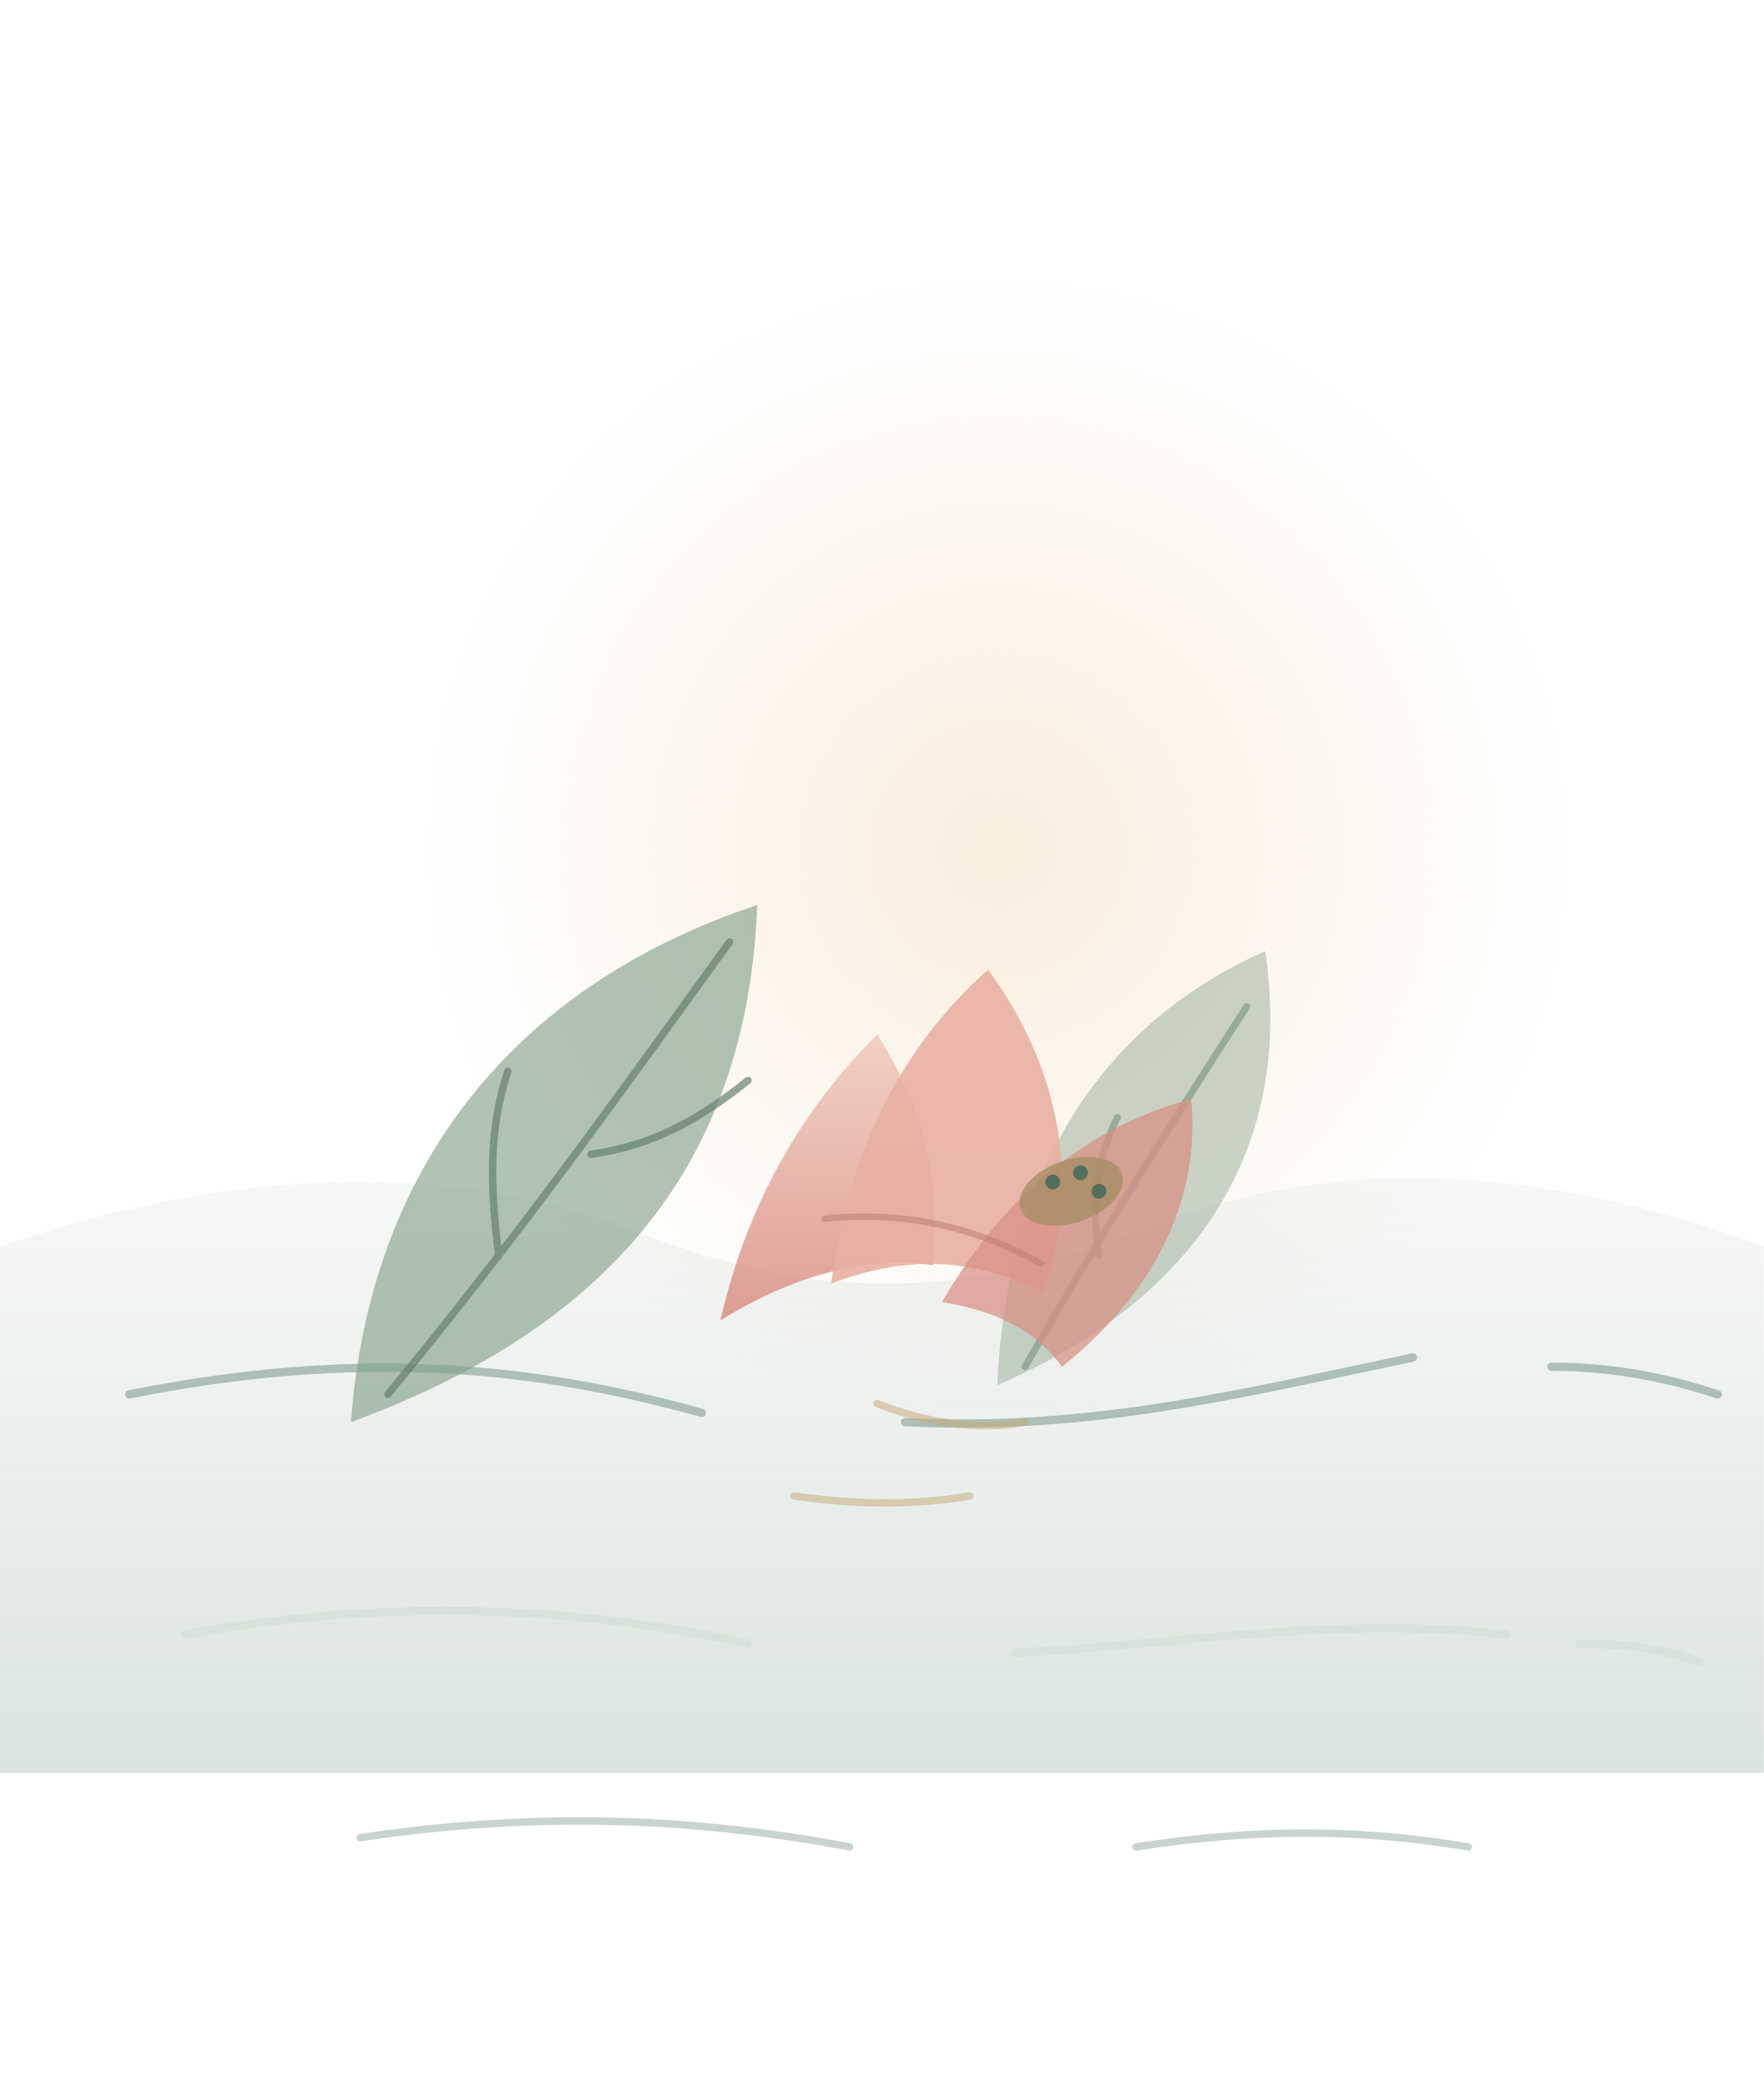
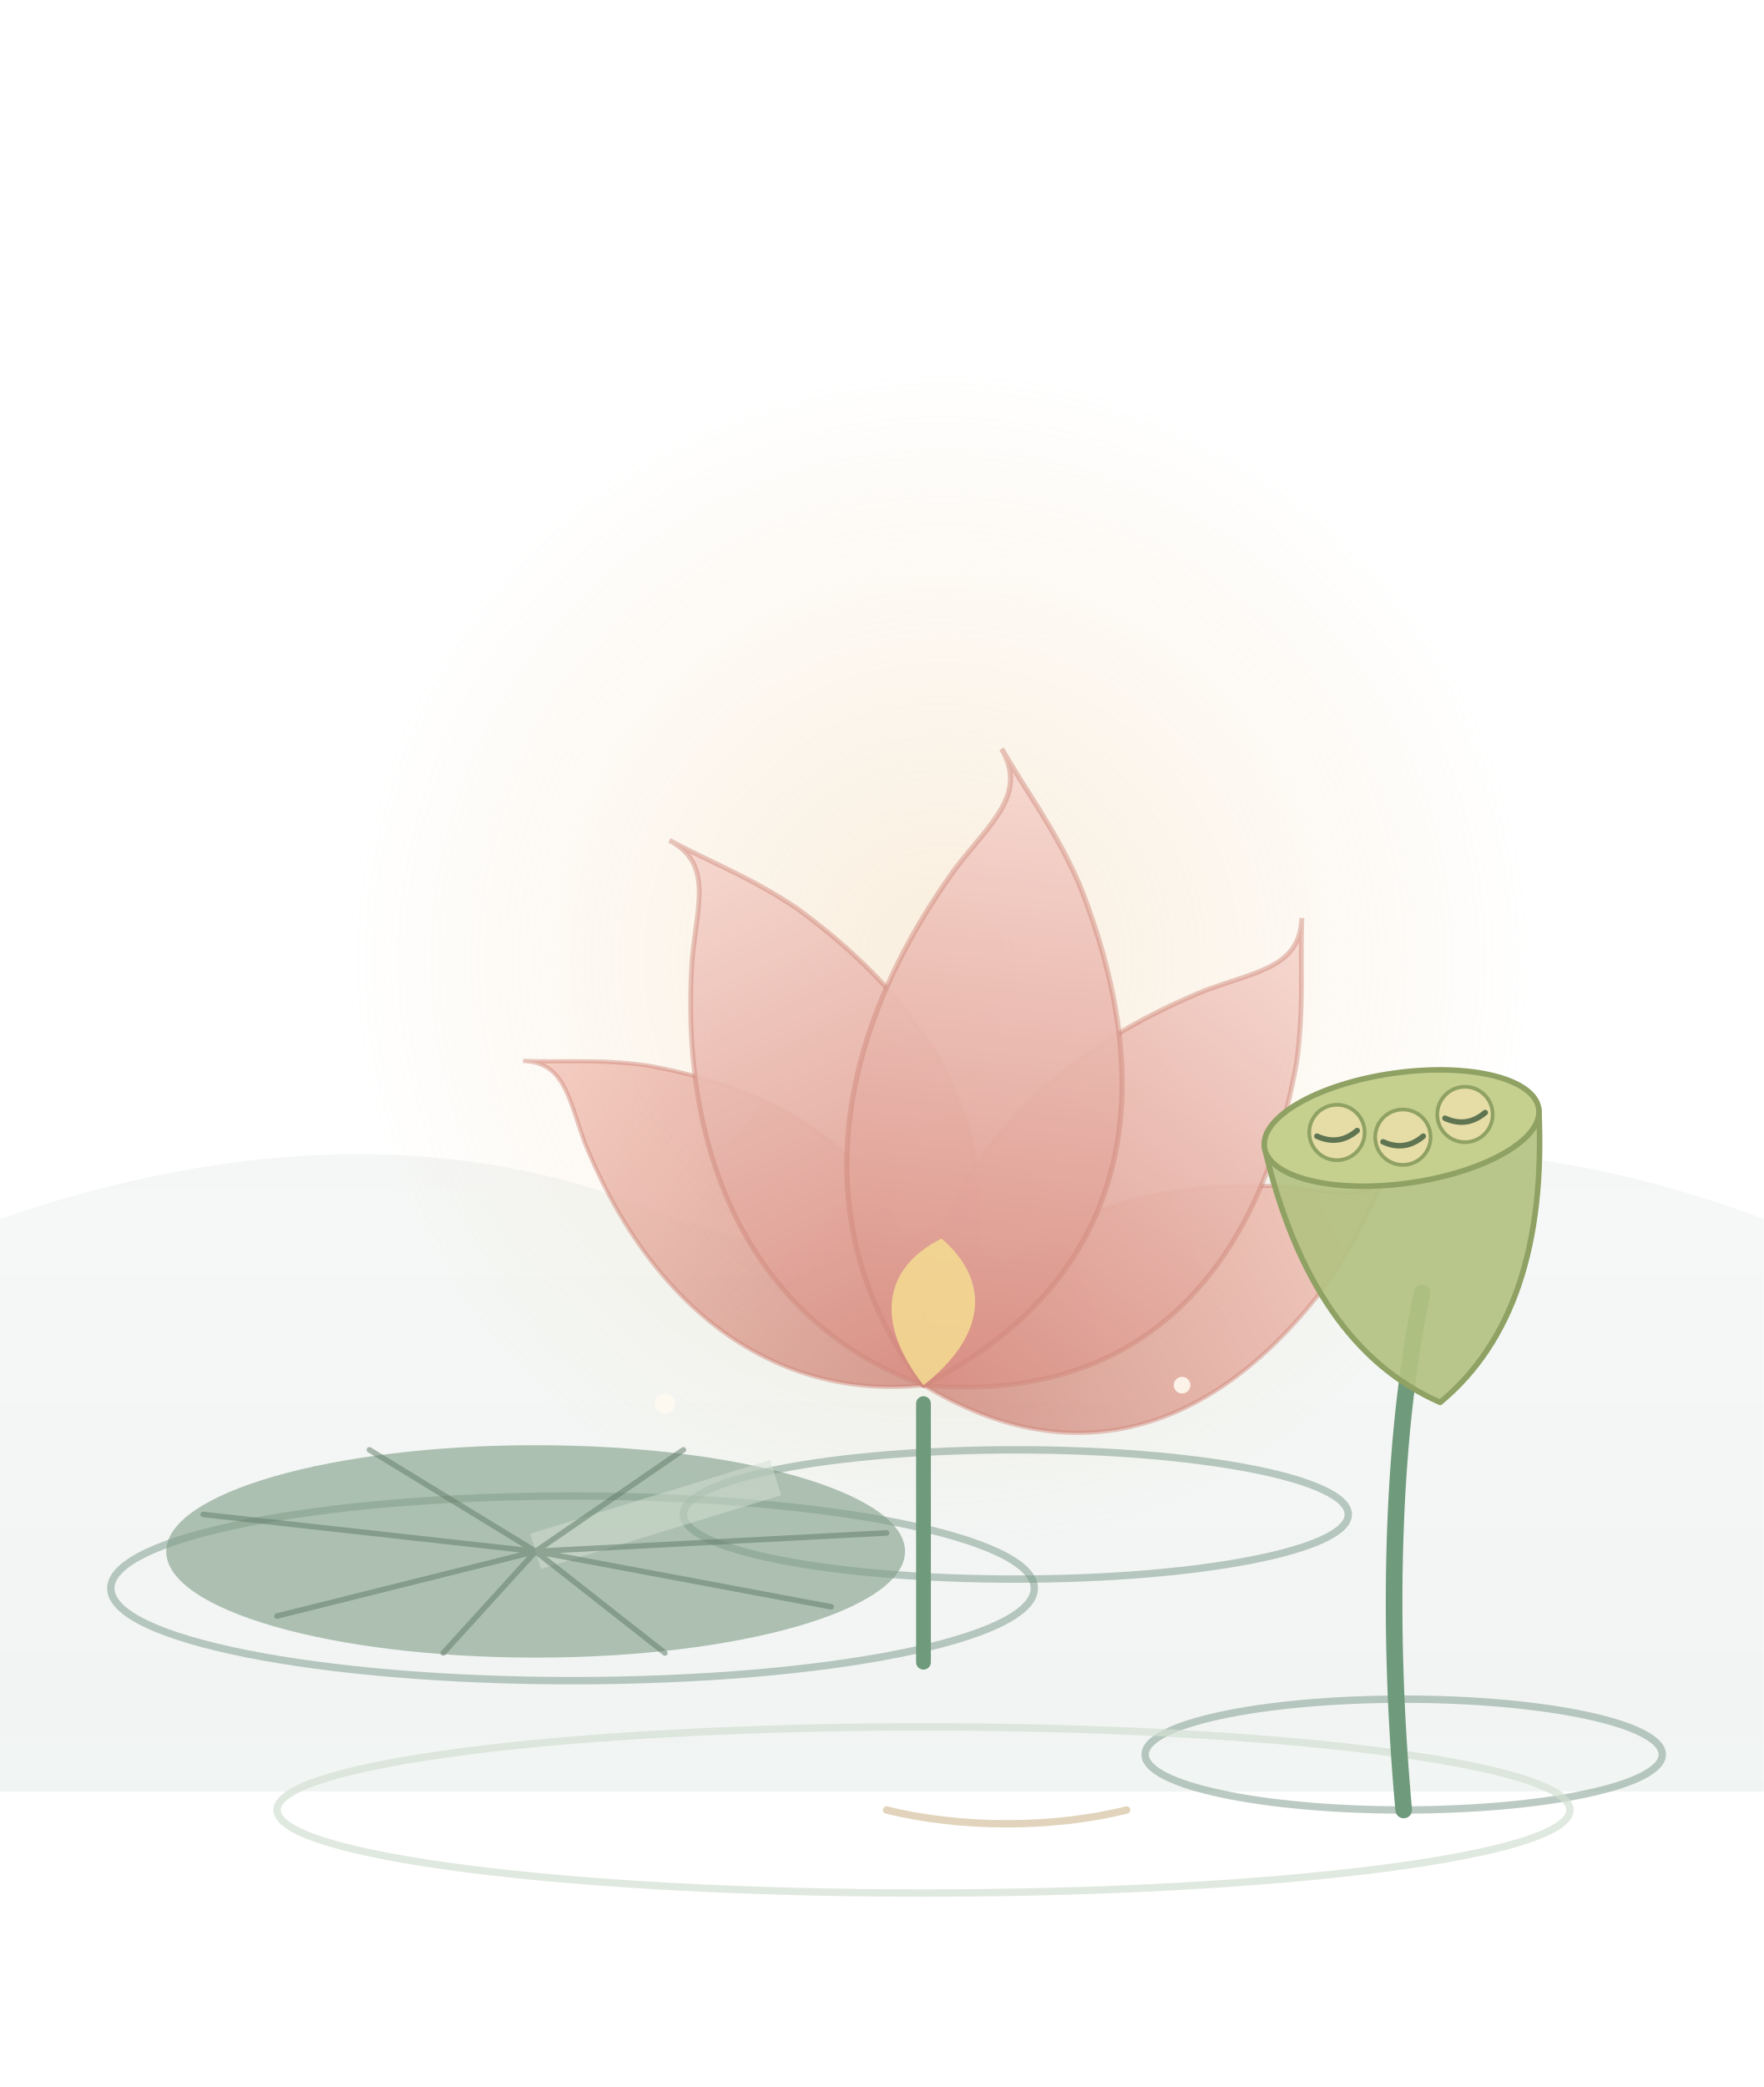
<svg xmlns="http://www.w3.org/2000/svg" viewBox="0 0 191 226" role="img" aria-labelledby="title desc">
  <defs>
    <radialGradient id="sl-light">
-       <stop stop-color="#efcfa0" stop-opacity=".35" />
+       <stop stop-color="#efcfa0" stop-opacity="0.35" />
      <stop offset="1" stop-color="#efcfa0" stop-opacity="0" />
    </radialGradient>
    <linearGradient id="sl-water" x1="0" y1="0" x2="0" y2="1">
-       <stop stop-color="#a3b8a9" stop-opacity=".1" />
-       <stop offset="1" stop-color="#84a395" stop-opacity=".3" />
+       <stop stop-color="#a3b8a9" stop-opacity="0.1" />
+       <stop offset="1" stop-color="#84a395" stop-opacity="0.12" />
    </linearGradient>
    <linearGradient id="sl-petal" x1="0" y1="0" x2="0" y2="1">
-       <stop stop-color="#f0c9bd" />
-       <stop offset="1" stop-color="#d98f84" />
+       <stop stop-color="#f6d8cf" stop-opacity="1" />
+       <stop offset="1" stop-color="#d98f84" stop-opacity="1" />
+     </linearGradient>
+     <linearGradient id="sl-petal2" x1="0" y1="0" x2="0" y2="1">
+       <stop stop-color="#f3c3b6" stop-opacity="1" />
+       <stop offset="1" stop-color="#cf8579" stop-opacity="1" />
    </linearGradient>
  </defs>
-   <circle cx="108" cy="92" r="62" fill="url(#sl-light)" />
-   <path d="M0 135c26-9 49-9 68-2 20 8 36 8 56 0 20-8 43-7 67 2v57H0Z" fill="url(#sl-water)" />
-   <path d="M14 151c25-5 44-3 62 2m22 1c20 1 36-3 55-7m15 1c6 0 12 1 18 3" fill="none" stroke="#789888" stroke-opacity=".55" stroke-width=".9" stroke-linecap="round" />
-   <path d="M20 177c22-4 43-3 61 1m29 1c18-1 35-4 53-2m8 1c5 0 9 .5 13 2" fill="none" stroke="#d4e0d3" stroke-opacity=".68" stroke-width=".9" stroke-linecap="round" />
-   <path d="M39 199c20-3 37-2 53 1m31 0c13-2 24-2 36 0" fill="none" stroke="#8ca698" stroke-opacity=".48" stroke-width=".8" stroke-linecap="round" />
-   <path d="M38 154c2-27 17-47 44-56-1 26-14 45-44 56Z" fill="#829f87" fill-opacity=".62" />
-   <path d="M42 151c14-17 24-31 37-49m-25 34c-1-8-1-14 1-20m9 9c7-1 12-4 17-8" fill="none" stroke="#647f6b" stroke-opacity=".68" stroke-width=".8" stroke-linecap="round" />
-   <path d="M108 150c1-23 11-39 29-47 3 20-6 37-29 47Z" fill="#9db29b" fill-opacity=".54" />
-   <path d="M111 148c8-14 15-25 24-39m-16 27c-1-6 0-11 2-15" fill="none" stroke="#758f7b" stroke-opacity=".58" stroke-width=".75" stroke-linecap="round" />
-   <path d="M78 143c3-13 9-23 17-31 5 8 7 16 6 25-7-1-15 1-23 6Z" fill="url(#sl-petal)" fill-opacity=".86" />
-   <path d="M90 139c2-15 8-26 17-34 8 11 10 23 6 35-8-4-15-4-23-1Z" fill="#e8b1a3" fill-opacity=".9" />
-   <path d="M102 141c7-12 16-19 27-22 1 11-4 21-14 29-3-4-7-6-13-7Z" fill="#d98f84" fill-opacity=".72" />
-   <path d="M89 132c9-1 17 1 24 5" fill="none" stroke="#b87970" stroke-opacity=".5" stroke-width=".7" />
-   <ellipse cx="116" cy="129" rx="5.8" ry="3.4" transform="rotate(-19 116 129)" fill="#a28b60" fill-opacity=".72" />
-   <circle cx="114" cy="128" r=".8" fill="#526f5d" />
-   <circle cx="117" cy="127" r=".8" fill="#526f5d" />
-   <circle cx="119" cy="129" r=".8" fill="#526f5d" />
-   <path d="M95 152c5 2 11 3 16 2m-25 8c7 1 13 1 19 0" fill="none" stroke="#c6aa7a" stroke-opacity=".52" stroke-width=".8" stroke-linecap="round" />
+   <circle cx="102" cy="104" r="64" fill="url(#sl-light)" />
+   <path d="M0 132c26-9 49-9 68-2 20 8 36 8 56 0 20-8 43-7 67 2v62H0Z" fill="url(#sl-water)" />
+   <g fill="none" stroke="#789888" stroke-opacity=".5" stroke-width=".8">
+     <ellipse cx="62" cy="172" rx="50" ry="10" />
+     <ellipse cx="110" cy="164" rx="36" ry="7" />
+     <ellipse cx="152" cy="190" rx="28" ry="6" />
+     <ellipse cx="100" cy="196" rx="70" ry="9" stroke="#d4e0d3" stroke-opacity=".7" />
+   </g>
+   <ellipse cx="58" cy="168" rx="40" ry="11.5" fill="#829f87" fill-opacity=".62" />
+   <path d="M58 168L84 160" stroke="#d4e0d3" stroke-width="4" stroke-opacity=".5" />
+   <g stroke="#647f6b" stroke-opacity=".55" stroke-width=".6" stroke-linecap="round" fill="none">
+     <path d="M58 168L22 164M58 168L30 175M58 168L48 179M58 168L72 179M58 168L90 174M58 168L96 166M58 168L40 157M58 168L74 157" />
+   </g>
+   <path d="M100 152v28" stroke="#6f9a7b" stroke-width="1.6" stroke-linecap="round" />
+   <g transform="rotate(7 100 150)">
+     <path transform="rotate(-58 100 150) translate(100 150) scale(0.9) translate(-100 -150)" d="M100 150c-12-12-14-30-3-50 3-5 6-8 3-12 3 4 6 7 9 12 11 20 9 38-9 50Z" fill="url(#sl-petal2)" fill-opacity="0.8" stroke="#cf8579" stroke-opacity=".45" stroke-width=".5" />
+     <path transform="rotate(58 100 150) translate(100 150) scale(0.9) translate(-100 -150)" d="M100 150c-12-12-14-30-3-50 3-5 6-8 3-12 3 4 6 7 9 12 11 20 9 38-9 50Z" fill="url(#sl-petal2)" fill-opacity="0.8" stroke="#cf8579" stroke-opacity=".45" stroke-width=".5" />
+     <path transform="rotate(-32 100 150) translate(100 150) scale(1.05) translate(-100 -150)" d="M100 150c-12-12-14-30-3-50 3-5 6-8 3-12 3 4 6 7 9 12 11 20 9 38-9 50Z" fill="url(#sl-petal)" fill-opacity="0.92" stroke="#cf8579" stroke-opacity=".45" stroke-width=".5" />
+     <path transform="rotate(32 100 150) translate(100 150) scale(1.05) translate(-100 -150)" d="M100 150c-12-12-14-30-3-50 3-5 6-8 3-12 3 4 6 7 9 12 11 20 9 38-9 50Z" fill="url(#sl-petal)" fill-opacity="0.92" stroke="#cf8579" stroke-opacity=".45" stroke-width=".5" />
+     <path transform="rotate(0 100 150) translate(100 150) scale(1.12) translate(-100 -150)" d="M100 150c-12-12-14-30-3-50 3-5 6-8 3-12 3 4 6 7 9 12 11 20 9 38-9 50Z" fill="url(#sl-petal)" fill-opacity="0.95" stroke="#cf8579" stroke-opacity=".45" stroke-width=".5" />
+     <path d="M100 150c-6-6-6-12 0-16 6 4 6 10 0 16Z" fill="#f4dc92" fill-opacity=".85" />
+   </g>
+   <path d="M152 196c-2-22-1-42 2-56" fill="none" stroke="#6f9a7b" stroke-width="1.8" stroke-linecap="round" />
+   <g transform="rotate(-8 154 138)">
+     <path d="M139 122q2 22 15 30q13-8 15-30Z" fill="#b3c283" fill-opacity=".92" stroke="#8fa163" stroke-width=".6" stroke-linejoin="round" />
+     <ellipse cx="154" cy="122" rx="15" ry="6" fill="#c5d08f" stroke="#8fa163" stroke-width=".6" />
+     <g fill="#e6dca6" stroke="#8fa163" stroke-width=".4">
+       <circle cx="147" cy="121.5" r="3" />
+       <circle cx="154" cy="123" r="3" />
+       <circle cx="161" cy="121.5" r="3" />
+     </g>
+     <g fill="none" stroke="#5f7552" stroke-width=".6" stroke-linecap="round">
+       <path d="M144.8 121.6q2.2 1.4 4.4 0M151.8 123.2q2.2 1.4 4.4 0M158.8 121.6q2.2 1.4 4.4 0" />
+     </g>
+   </g>
+   <g fill="#fffaf0" fill-opacity=".9">
+     <circle cx="72" cy="152" r="1.1" />
+     <circle cx="128" cy="150" r=".9" />
+   </g>
+   <path d="M96 196c8 2 18 2 26 0" fill="none" stroke="#c6aa7a" stroke-opacity=".5" stroke-width=".8" stroke-linecap="round" />
</svg>
